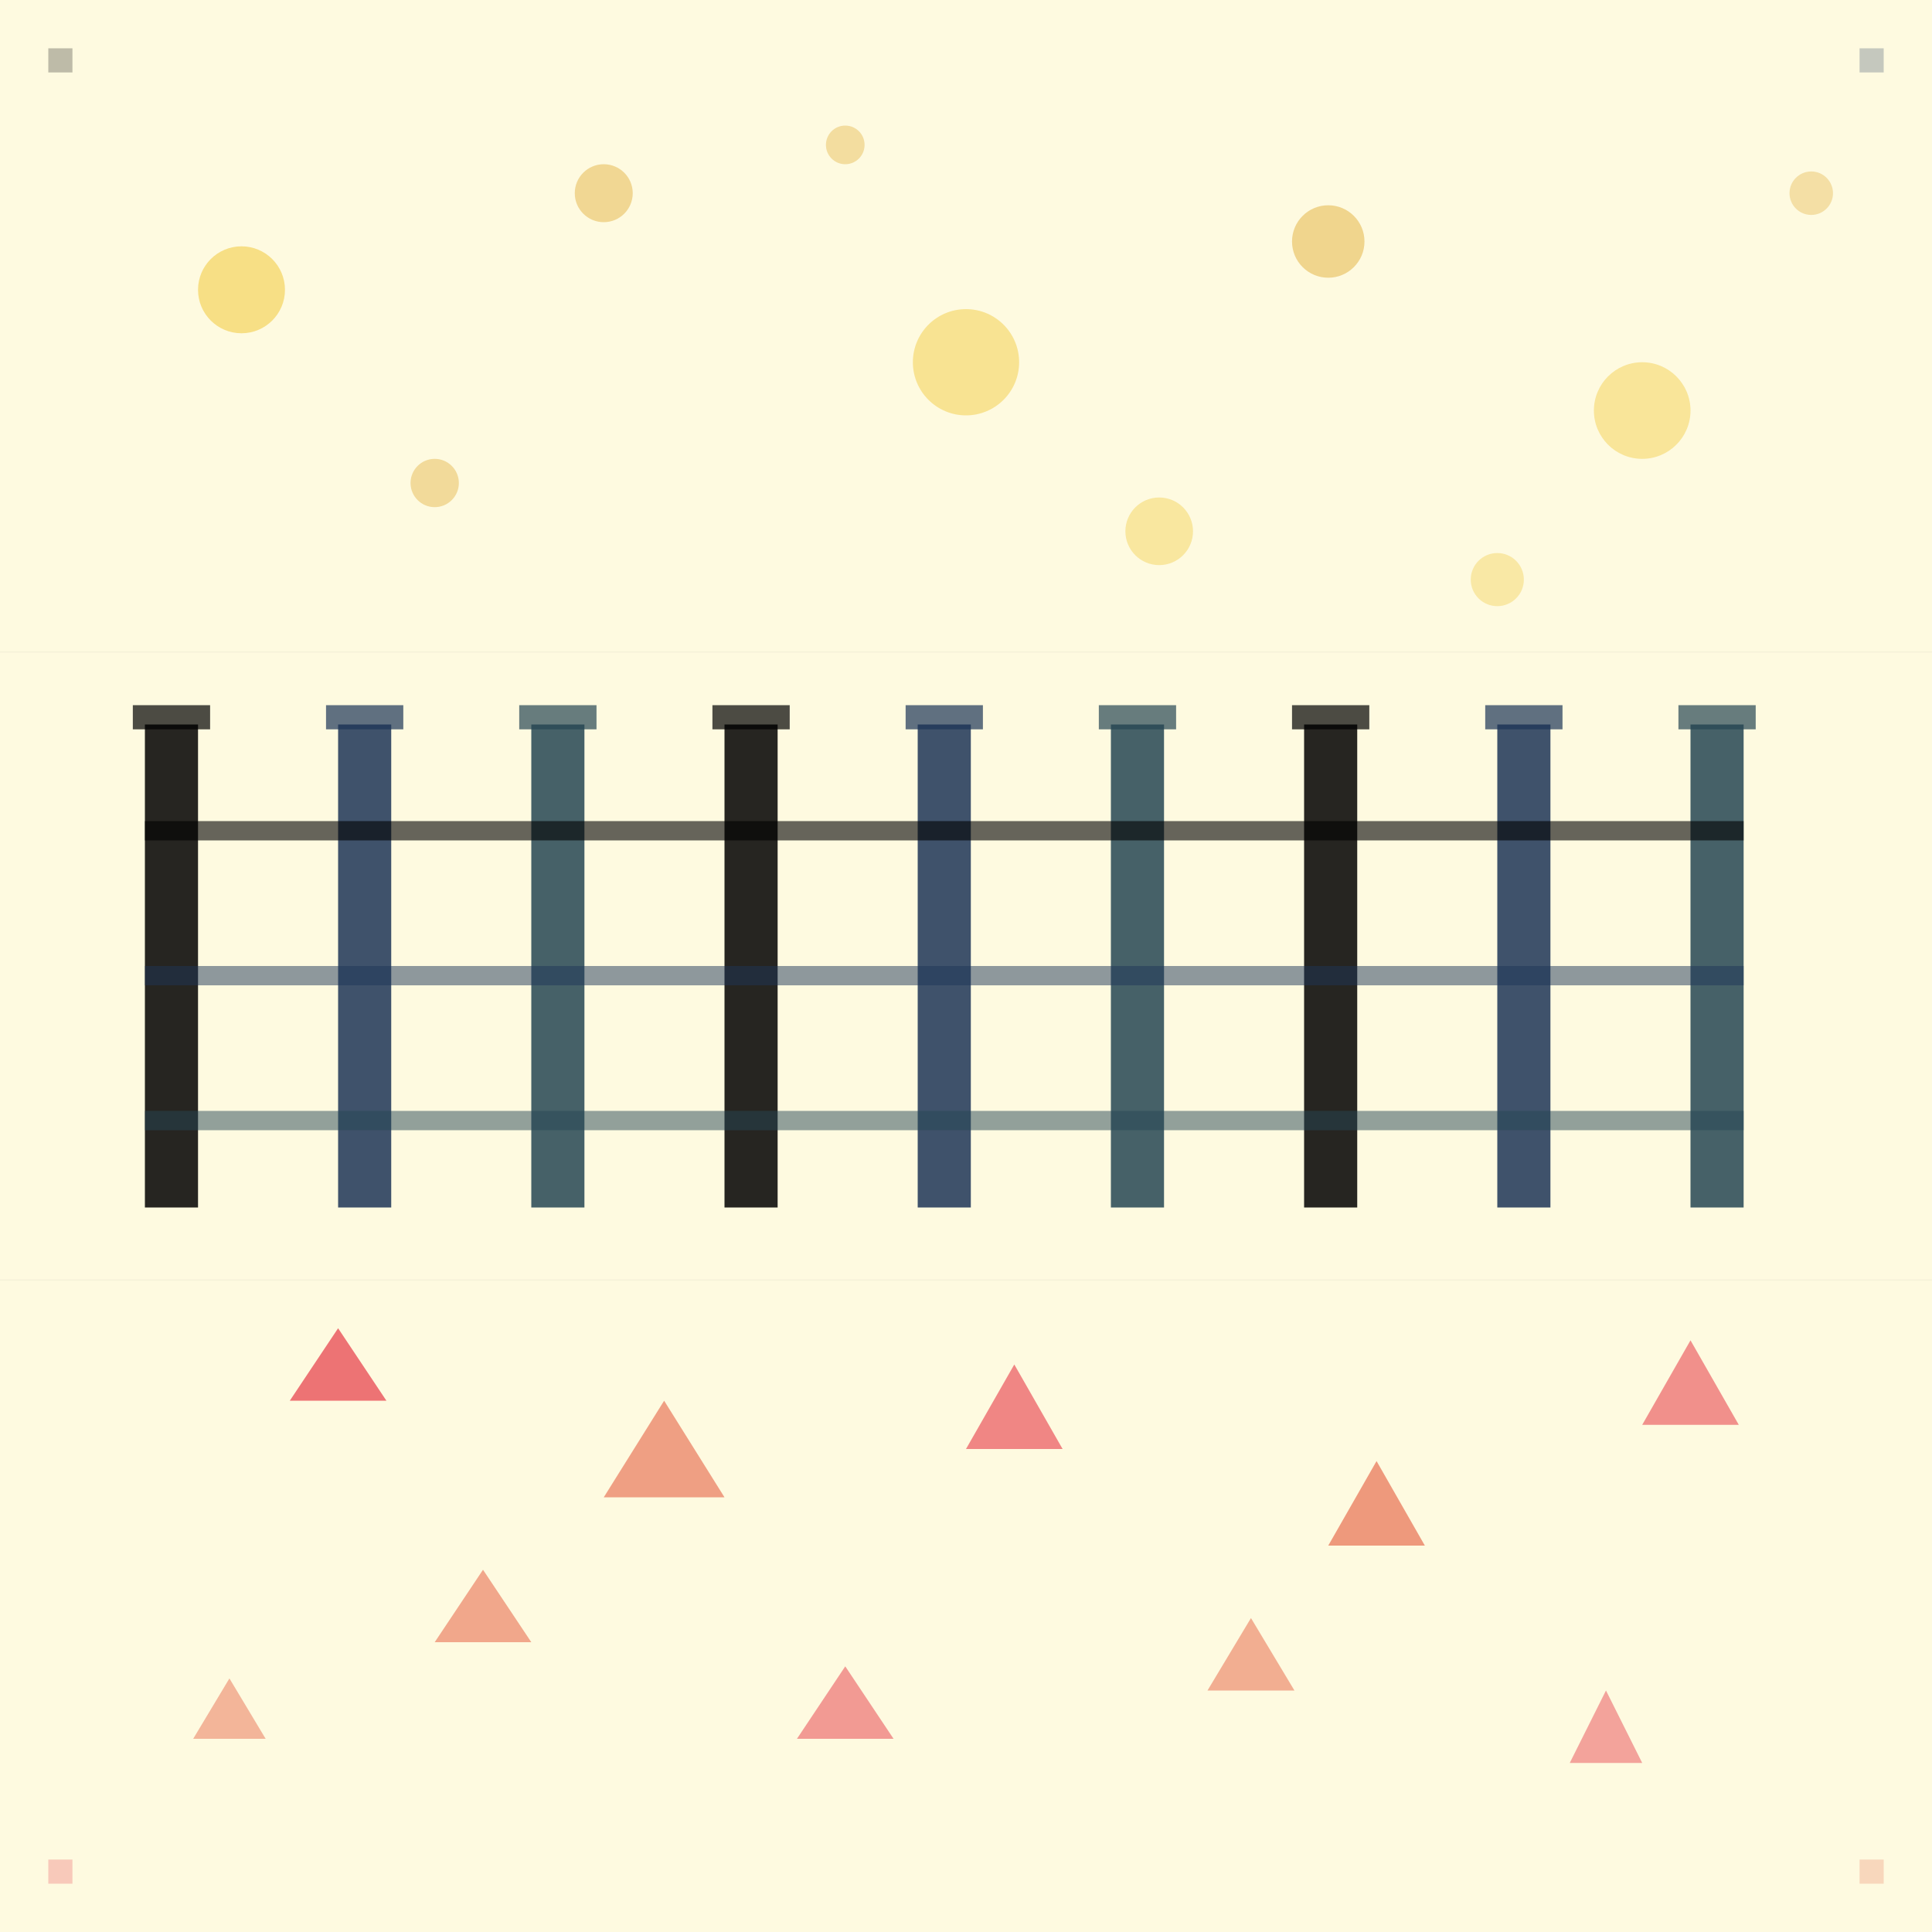
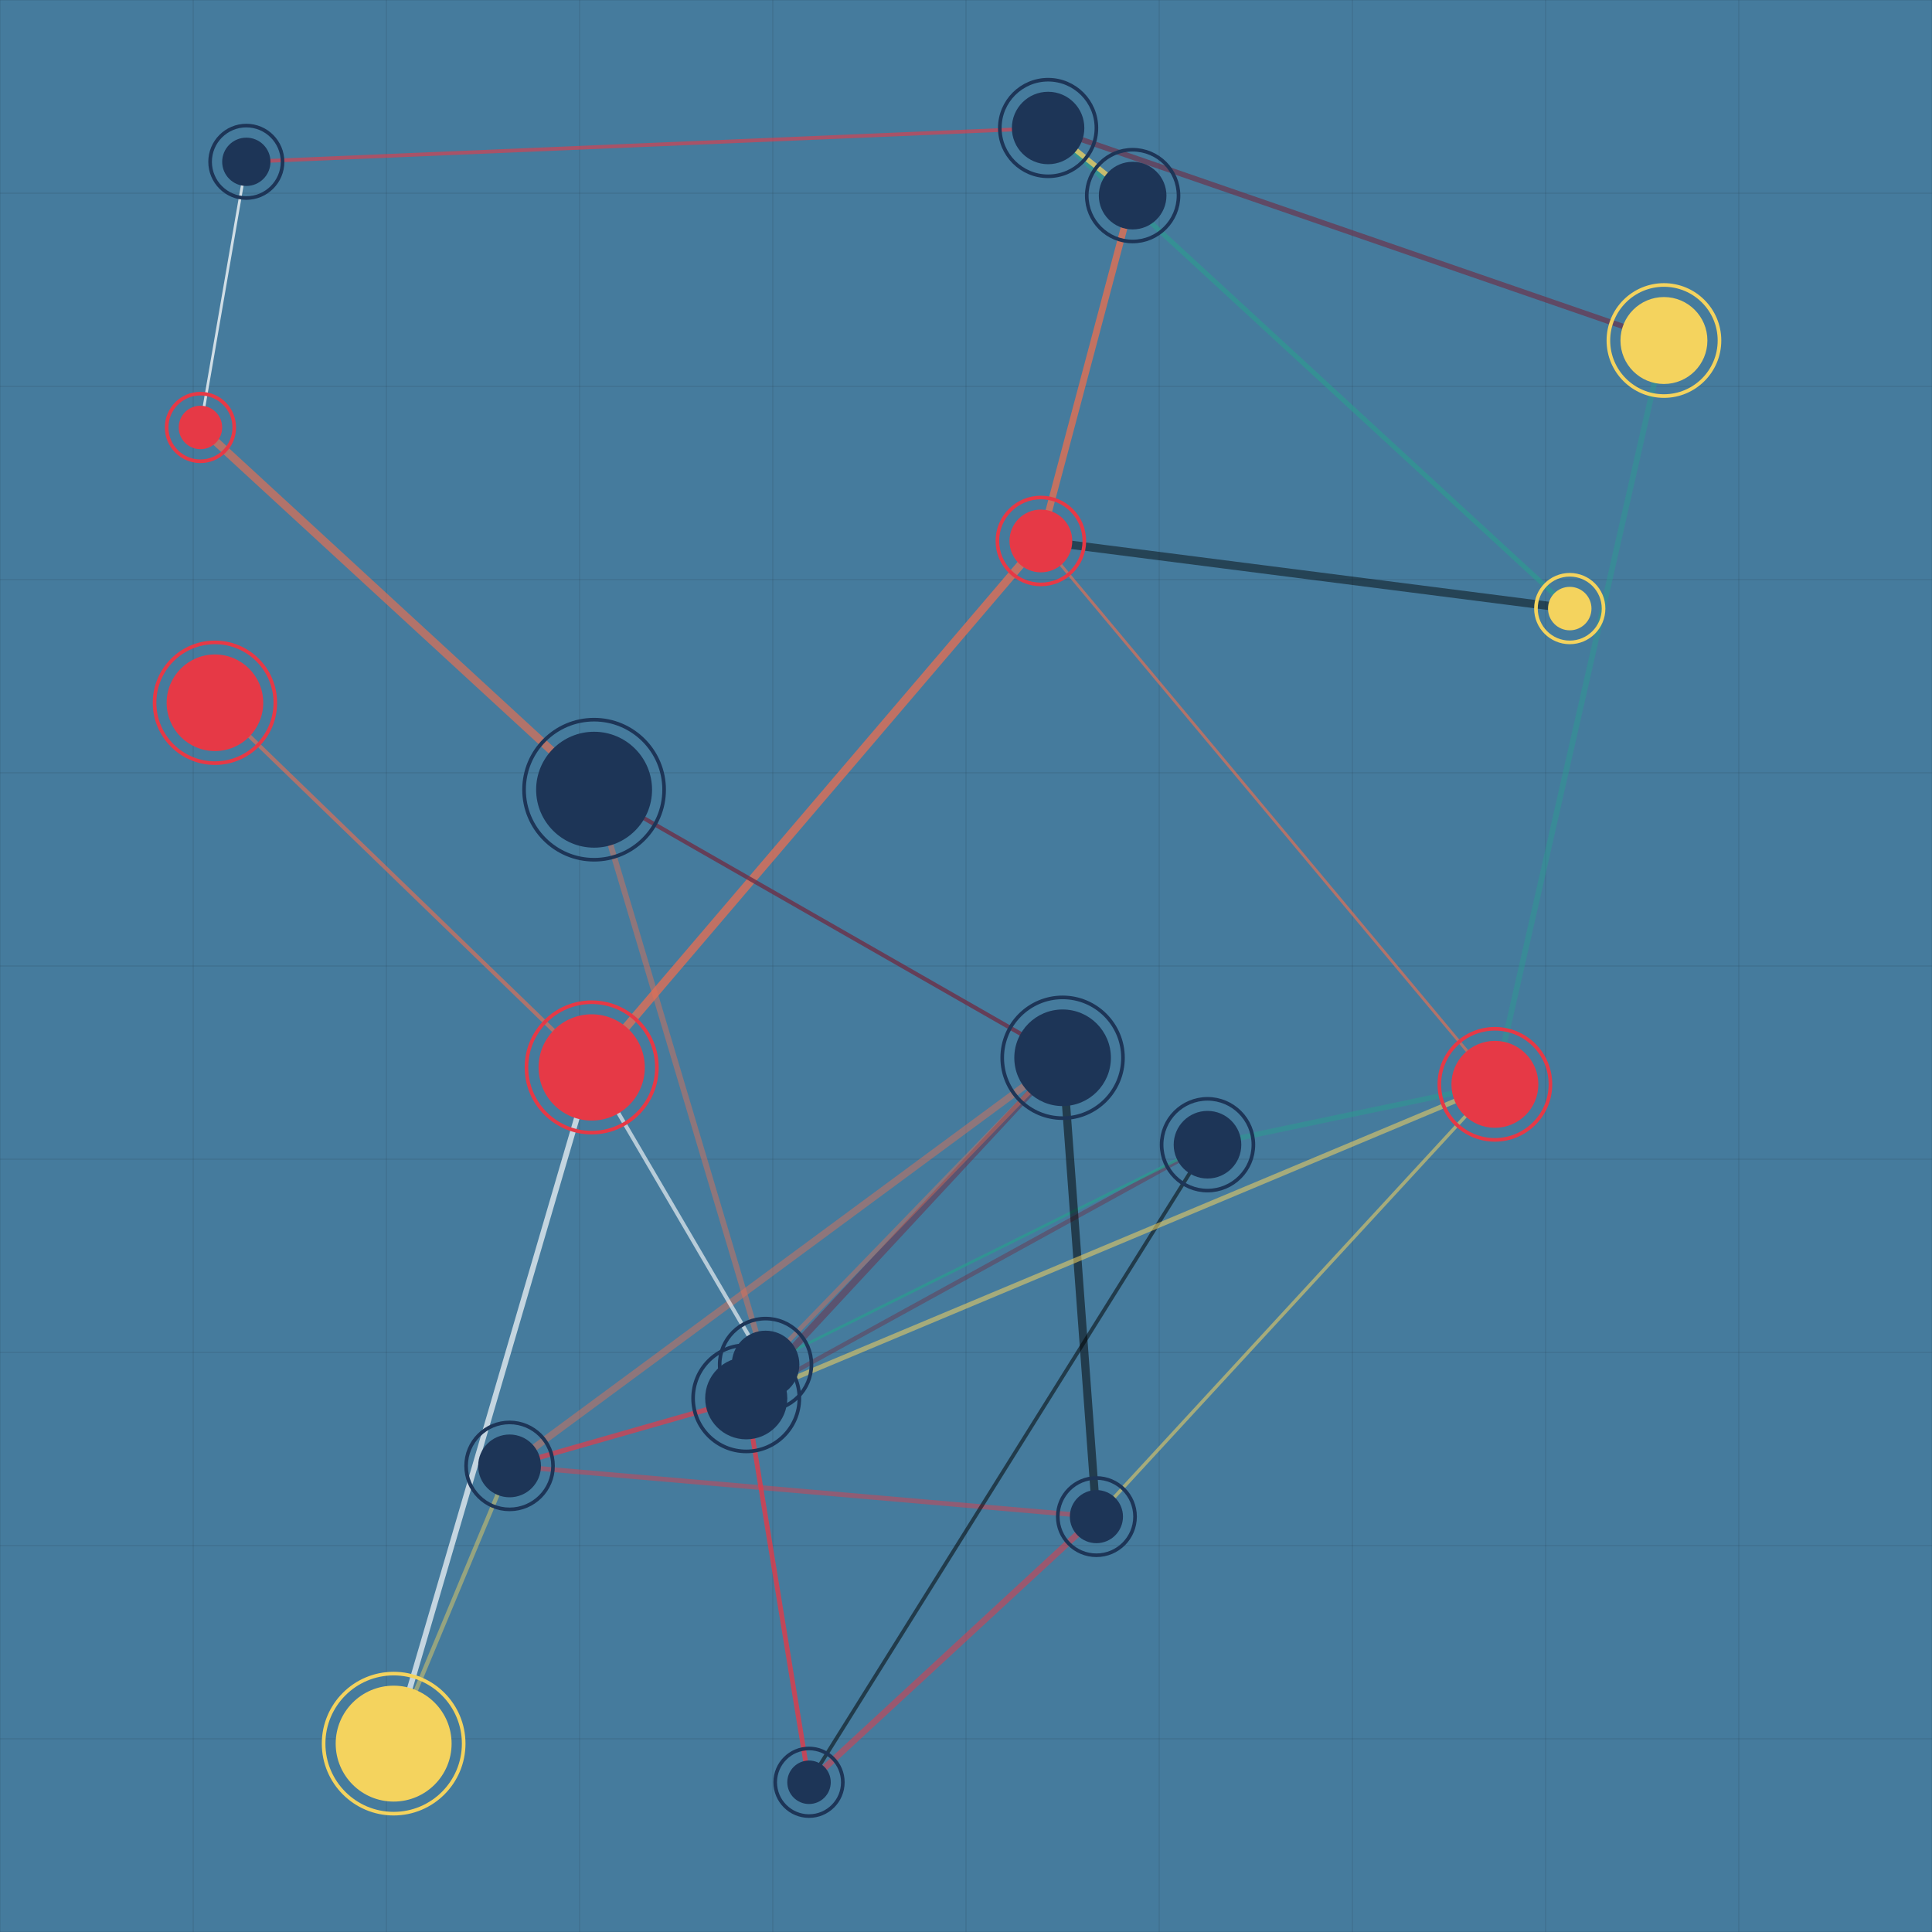
<svg xmlns="http://www.w3.org/2000/svg" viewBox="0 0 800 800" width="800" height="800">
-   <rect x="0" y="0" width="800" height="800" fill="#FEFAE0" />
-   <line x1="0" y1="270" x2="800" y2="270" stroke="#A89F91" stroke-width="0.5" opacity="0.1" />
-   <line x1="0" y1="530" x2="800" y2="530" stroke="#A89F91" stroke-width="0.5" opacity="0.1" />
-   <rect x="60" y="300" width="22" height="200" fill="#000000" opacity="0.85" />
-   <rect x="140" y="300" width="22" height="200" fill="#1D3557" opacity="0.85" />
-   <rect x="220" y="300" width="22" height="200" fill="#264653" opacity="0.85" />
-   <rect x="300" y="300" width="22" height="200" fill="#000000" opacity="0.85" />
-   <rect x="380" y="300" width="22" height="200" fill="#1D3557" opacity="0.85" />
-   <rect x="460" y="300" width="22" height="200" fill="#264653" opacity="0.85" />
-   <rect x="540" y="300" width="22" height="200" fill="#000000" opacity="0.85" />
-   <rect x="620" y="300" width="22" height="200" fill="#1D3557" opacity="0.85" />
-   <rect x="700" y="300" width="22" height="200" fill="#264653" opacity="0.85" />
-   <rect x="60" y="340" width="662" height="8" fill="#000000" opacity="0.6" />
-   <rect x="60" y="400" width="662" height="8" fill="#1D3557" opacity="0.5" />
-   <rect x="60" y="460" width="662" height="8" fill="#264653" opacity="0.5" />
-   <rect x="55" y="292" width="32" height="10" fill="#000000" opacity="0.7" />
-   <rect x="135" y="292" width="32" height="10" fill="#1D3557" opacity="0.7" />
-   <rect x="215" y="292" width="32" height="10" fill="#264653" opacity="0.7" />
-   <rect x="295" y="292" width="32" height="10" fill="#000000" opacity="0.7" />
-   <rect x="375" y="292" width="32" height="10" fill="#1D3557" opacity="0.7" />
-   <rect x="455" y="292" width="32" height="10" fill="#264653" opacity="0.7" />
-   <rect x="535" y="292" width="32" height="10" fill="#000000" opacity="0.7" />
-   <rect x="615" y="292" width="32" height="10" fill="#1D3557" opacity="0.7" />
-   <rect x="695" y="292" width="32" height="10" fill="#264653" opacity="0.7" />
-   <circle cx="100" cy="120" r="18" fill="#F4D35E" opacity="0.7" />
-   <circle cx="250" cy="80" r="12" fill="#E9C46A" opacity="0.65" />
-   <circle cx="400" cy="150" r="22" fill="#F4D35E" opacity="0.6" />
-   <circle cx="550" cy="100" r="15" fill="#E9C46A" opacity="0.7" />
-   <circle cx="680" cy="170" r="20" fill="#F4D35E" opacity="0.55" />
-   <circle cx="180" cy="200" r="10" fill="#E9C46A" opacity="0.6" />
-   <circle cx="480" cy="220" r="14" fill="#F4D35E" opacity="0.5" />
-   <circle cx="350" cy="60" r="8" fill="#E9C46A" opacity="0.55" />
-   <circle cx="620" cy="240" r="11" fill="#F4D35E" opacity="0.45" />
-   <circle cx="750" cy="80" r="9" fill="#E9C46A" opacity="0.5" />
-   <polygon points="120,580 140,550 160,580" fill="#E63946" opacity="0.7" />
-   <polygon points="250,620 275,580 300,620" fill="#E76F51" opacity="0.65" />
-   <polygon points="400,600 420,565 440,600" fill="#E63946" opacity="0.6" />
-   <polygon points="550,640 570,605 590,640" fill="#E76F51" opacity="0.7" />
-   <polygon points="680,590 700,555 720,590" fill="#E63946" opacity="0.55" />
-   <polygon points="180,680 200,650 220,680" fill="#E76F51" opacity="0.6" />
-   <polygon points="330,720 350,690 370,720" fill="#E63946" opacity="0.5" />
-   <polygon points="500,700 518,670 536,700" fill="#E76F51" opacity="0.55" />
-   <polygon points="650,730 665,700 680,730" fill="#E63946" opacity="0.45" />
-   <polygon points="80,720 95,695 110,720" fill="#E76F51" opacity="0.5" />
-   <rect x="20" y="20" width="10" height="10" fill="#000000" opacity="0.25" />
-   <rect x="770" y="20" width="10" height="10" fill="#1D3557" opacity="0.25" />
-   <rect x="20" y="770" width="10" height="10" fill="#E63946" opacity="0.25" />
-   <rect x="770" y="770" width="10" height="10" fill="#E76F51" opacity="0.25" />
+   <rect x="0" y="0" width="800" height="800" fill="#457B9D" opacity="1.00" />
+   <line x1="0" y1="0" x2="0" y2="800" stroke="#000000" stroke-width="0.5" opacity="0.08" />
+   <line x1="80" y1="0" x2="80" y2="800" stroke="#000000" stroke-width="0.5" opacity="0.08" />
+   <line x1="160" y1="0" x2="160" y2="800" stroke="#000000" stroke-width="0.5" opacity="0.08" />
+   <line x1="240" y1="0" x2="240" y2="800" stroke="#000000" stroke-width="0.5" opacity="0.08" />
+   <line x1="320" y1="0" x2="320" y2="800" stroke="#000000" stroke-width="0.5" opacity="0.08" />
+   <line x1="400" y1="0" x2="400" y2="800" stroke="#000000" stroke-width="0.5" opacity="0.08" />
+   <line x1="480" y1="0" x2="480" y2="800" stroke="#000000" stroke-width="0.5" opacity="0.08" />
+   <line x1="560" y1="0" x2="560" y2="800" stroke="#000000" stroke-width="0.5" opacity="0.08" />
+   <line x1="640" y1="0" x2="640" y2="800" stroke="#000000" stroke-width="0.5" opacity="0.08" />
+   <line x1="720" y1="0" x2="720" y2="800" stroke="#000000" stroke-width="0.5" opacity="0.08" />
+   <line x1="800" y1="0" x2="800" y2="800" stroke="#000000" stroke-width="0.5" opacity="0.08" />
+   <line x1="0" y1="0" x2="800" y2="0" stroke="#000000" stroke-width="0.5" opacity="0.08" />
+   <line x1="0" y1="80" x2="800" y2="80" stroke="#000000" stroke-width="0.5" opacity="0.08" />
+   <line x1="0" y1="160" x2="800" y2="160" stroke="#000000" stroke-width="0.5" opacity="0.08" />
+   <line x1="0" y1="240" x2="800" y2="240" stroke="#000000" stroke-width="0.5" opacity="0.08" />
+   <line x1="0" y1="320" x2="800" y2="320" stroke="#000000" stroke-width="0.5" opacity="0.08" />
+   <line x1="0" y1="400" x2="800" y2="400" stroke="#000000" stroke-width="0.5" opacity="0.08" />
+   <line x1="0" y1="480" x2="800" y2="480" stroke="#000000" stroke-width="0.5" opacity="0.08" />
+   <line x1="0" y1="560" x2="800" y2="560" stroke="#000000" stroke-width="0.5" opacity="0.08" />
+   <line x1="0" y1="640" x2="800" y2="640" stroke="#000000" stroke-width="0.5" opacity="0.08" />
+   <line x1="0" y1="720" x2="800" y2="720" stroke="#000000" stroke-width="0.5" opacity="0.08" />
+   <line x1="0" y1="800" x2="800" y2="800" stroke="#000000" stroke-width="0.5" opacity="0.08" />
+   <line x1="211" y1="607" x2="163" y2="722" stroke="#F4D35E" stroke-width="1.749" opacity="0.46" />
+   <line x1="211" y1="607" x2="454" y2="628" stroke="#E63946" stroke-width="1.977" opacity="0.46" />
+   <line x1="211" y1="607" x2="309" y2="579" stroke="#E63946" stroke-width="2.053" opacity="0.68" />
+   <line x1="211" y1="607" x2="440" y2="438" stroke="#E76F51" stroke-width="2.868" opacity="0.45" />
+   <line x1="89" y1="291" x2="245" y2="442" stroke="#E76F51" stroke-width="1.637" opacity="0.64" />
+   <line x1="245" y1="442" x2="163" y2="722" stroke="#FFFFFF" stroke-width="2.306" opacity="0.68" />
+   <line x1="245" y1="442" x2="431" y2="224" stroke="#E76F51" stroke-width="3.406" opacity="0.76" />
+   <line x1="245" y1="442" x2="317" y2="565" stroke="#FFFFFF" stroke-width="1.632" opacity="0.61" />
+   <line x1="83" y1="177" x2="246" y2="327" stroke="#E76F51" stroke-width="3.345" opacity="0.67" />
+   <line x1="83" y1="177" x2="102" y2="67" stroke="#FFFFFF" stroke-width="1.111" opacity="0.75" />
+   <line x1="650" y1="252" x2="434" y2="53" stroke="#2A9D8F" stroke-width="1.995" opacity="0.61" />
+   <line x1="650" y1="252" x2="431" y2="224" stroke="#000000" stroke-width="3.443" opacity="0.46" />
+   <line x1="246" y1="327" x2="440" y2="438" stroke="#6D2E46" stroke-width="1.71" opacity="0.79" />
+   <line x1="246" y1="327" x2="317" y2="565" stroke="#E76F51" stroke-width="2.379" opacity="0.45" />
+   <line x1="469" y1="81" x2="434" y2="53" stroke="#F4D35E" stroke-width="2.091" opacity="0.75" />
+   <line x1="469" y1="81" x2="431" y2="224" stroke="#E76F51" stroke-width="2.789" opacity="0.78" />
+   <line x1="335" y1="738" x2="500" y2="474" stroke="#000000" stroke-width="1.538" opacity="0.52" />
+   <line x1="335" y1="738" x2="454" y2="628" stroke="#E63946" stroke-width="2.598" opacity="0.53" />
+   <line x1="335" y1="738" x2="309" y2="579" stroke="#E63946" stroke-width="1.961" opacity="0.78" />
+   <line x1="500" y1="474" x2="309" y2="579" stroke="#6D2E46" stroke-width="1.814" opacity="0.45" />
+   <line x1="500" y1="474" x2="619" y2="449" stroke="#2A9D8F" stroke-width="2.189" opacity="0.51" />
+   <line x1="500" y1="474" x2="317" y2="565" stroke="#2A9D8F" stroke-width="1.119" opacity="0.72" />
+   <line x1="102" y1="67" x2="434" y2="53" stroke="#E63946" stroke-width="1.549" opacity="0.61" />
+   <line x1="434" y1="53" x2="689" y2="141" stroke="#6D2E46" stroke-width="2.203" opacity="0.65" />
+   <line x1="431" y1="224" x2="619" y2="449" stroke="#E76F51" stroke-width="1.177" opacity="0.67" />
+   <line x1="689" y1="141" x2="619" y2="449" stroke="#2A9D8F" stroke-width="2.35" opacity="0.43" />
+   <line x1="454" y1="628" x2="440" y2="438" stroke="#000000" stroke-width="3.376" opacity="0.51" />
+   <line x1="454" y1="628" x2="619" y2="449" stroke="#F4D35E" stroke-width="1.401" opacity="0.55" />
+   <line x1="309" y1="579" x2="440" y2="438" stroke="#6D2E46" stroke-width="2.872" opacity="0.52" />
+   <line x1="309" y1="579" x2="619" y2="449" stroke="#F4D35E" stroke-width="2.01" opacity="0.55" />
+   <line x1="440" y1="438" x2="317" y2="565" stroke="#E76F51" stroke-width="1.892" opacity="0.41" />
+   <circle cx="211" cy="607" r="13" fill="#1D3557" opacity="1.00" />
+   <circle cx="211" cy="607" r="18" fill="none" opacity="1.00" stroke="#1D3557" stroke-width="1.5" />
+   <circle cx="89" cy="291" r="20" fill="#E63946" opacity="1.00" />
+   <circle cx="89" cy="291" r="25" fill="none" opacity="1.00" stroke="#E63946" stroke-width="1.5" />
+   <circle cx="245" cy="442" r="22" fill="#E63946" opacity="1.00" />
+   <circle cx="245" cy="442" r="27" fill="none" opacity="1.00" stroke="#E63946" stroke-width="1.5" />
+   <circle cx="83" cy="177" r="9" fill="#E63946" opacity="1.00" />
+   <circle cx="83" cy="177" r="14" fill="none" opacity="1.00" stroke="#E63946" stroke-width="1.5" />
+   <circle cx="650" cy="252" r="9" fill="#F4D35E" opacity="1.00" />
+   <circle cx="650" cy="252" r="14" fill="none" opacity="1.00" stroke="#F4D35E" stroke-width="1.5" />
+   <circle cx="246" cy="327" r="24" fill="#1D3557" opacity="1.00" />
+   <circle cx="246" cy="327" r="29" fill="none" opacity="1.00" stroke="#1D3557" stroke-width="1.5" />
+   <circle cx="163" cy="722" r="24" fill="#F4D35E" opacity="1.00" />
+   <circle cx="163" cy="722" r="29" fill="none" opacity="1.00" stroke="#F4D35E" stroke-width="1.5" />
+   <circle cx="469" cy="81" r="14" fill="#1D3557" opacity="1.00" />
+   <circle cx="469" cy="81" r="19" fill="none" opacity="1.00" stroke="#1D3557" stroke-width="1.5" />
+   <circle cx="335" cy="738" r="9" fill="#1D3557" opacity="1.00" />
+   <circle cx="335" cy="738" r="14" fill="none" opacity="1.00" stroke="#1D3557" stroke-width="1.5" />
+   <circle cx="500" cy="474" r="14" fill="#1D3557" opacity="1.00" />
+   <circle cx="500" cy="474" r="19" fill="none" opacity="1.00" stroke="#1D3557" stroke-width="1.5" />
+   <circle cx="102" cy="67" r="10" fill="#1D3557" opacity="1.00" />
+   <circle cx="102" cy="67" r="15" fill="none" opacity="1.00" stroke="#1D3557" stroke-width="1.5" />
+   <circle cx="434" cy="53" r="15" fill="#1D3557" opacity="1.00" />
+   <circle cx="434" cy="53" r="20" fill="none" opacity="1.00" stroke="#1D3557" stroke-width="1.5" />
+   <circle cx="431" cy="224" r="13" fill="#E63946" opacity="1.00" />
+   <circle cx="431" cy="224" r="18" fill="none" opacity="1.00" stroke="#E63946" stroke-width="1.5" />
+   <circle cx="689" cy="141" r="18" fill="#F4D35E" opacity="1.00" />
+   <circle cx="689" cy="141" r="23" fill="none" opacity="1.00" stroke="#F4D35E" stroke-width="1.5" />
+   <circle cx="454" cy="628" r="11" fill="#1D3557" opacity="1.00" />
+   <circle cx="454" cy="628" r="16" fill="none" opacity="1.00" stroke="#1D3557" stroke-width="1.5" />
+   <circle cx="309" cy="579" r="17" fill="#1D3557" opacity="1.00" />
+   <circle cx="309" cy="579" r="22" fill="none" opacity="1.00" stroke="#1D3557" stroke-width="1.5" />
+   <circle cx="440" cy="438" r="20" fill="#1D3557" opacity="1.00" />
+   <circle cx="440" cy="438" r="25" fill="none" opacity="1.00" stroke="#1D3557" stroke-width="1.5" />
+   <circle cx="619" cy="449" r="18" fill="#E63946" opacity="1.00" />
+   <circle cx="619" cy="449" r="23" fill="none" opacity="1.00" stroke="#E63946" stroke-width="1.5" />
+   <circle cx="317" cy="565" r="14" fill="#1D3557" opacity="1.00" />
+   <circle cx="317" cy="565" r="19" fill="none" opacity="1.00" stroke="#1D3557" stroke-width="1.5" />
</svg>
